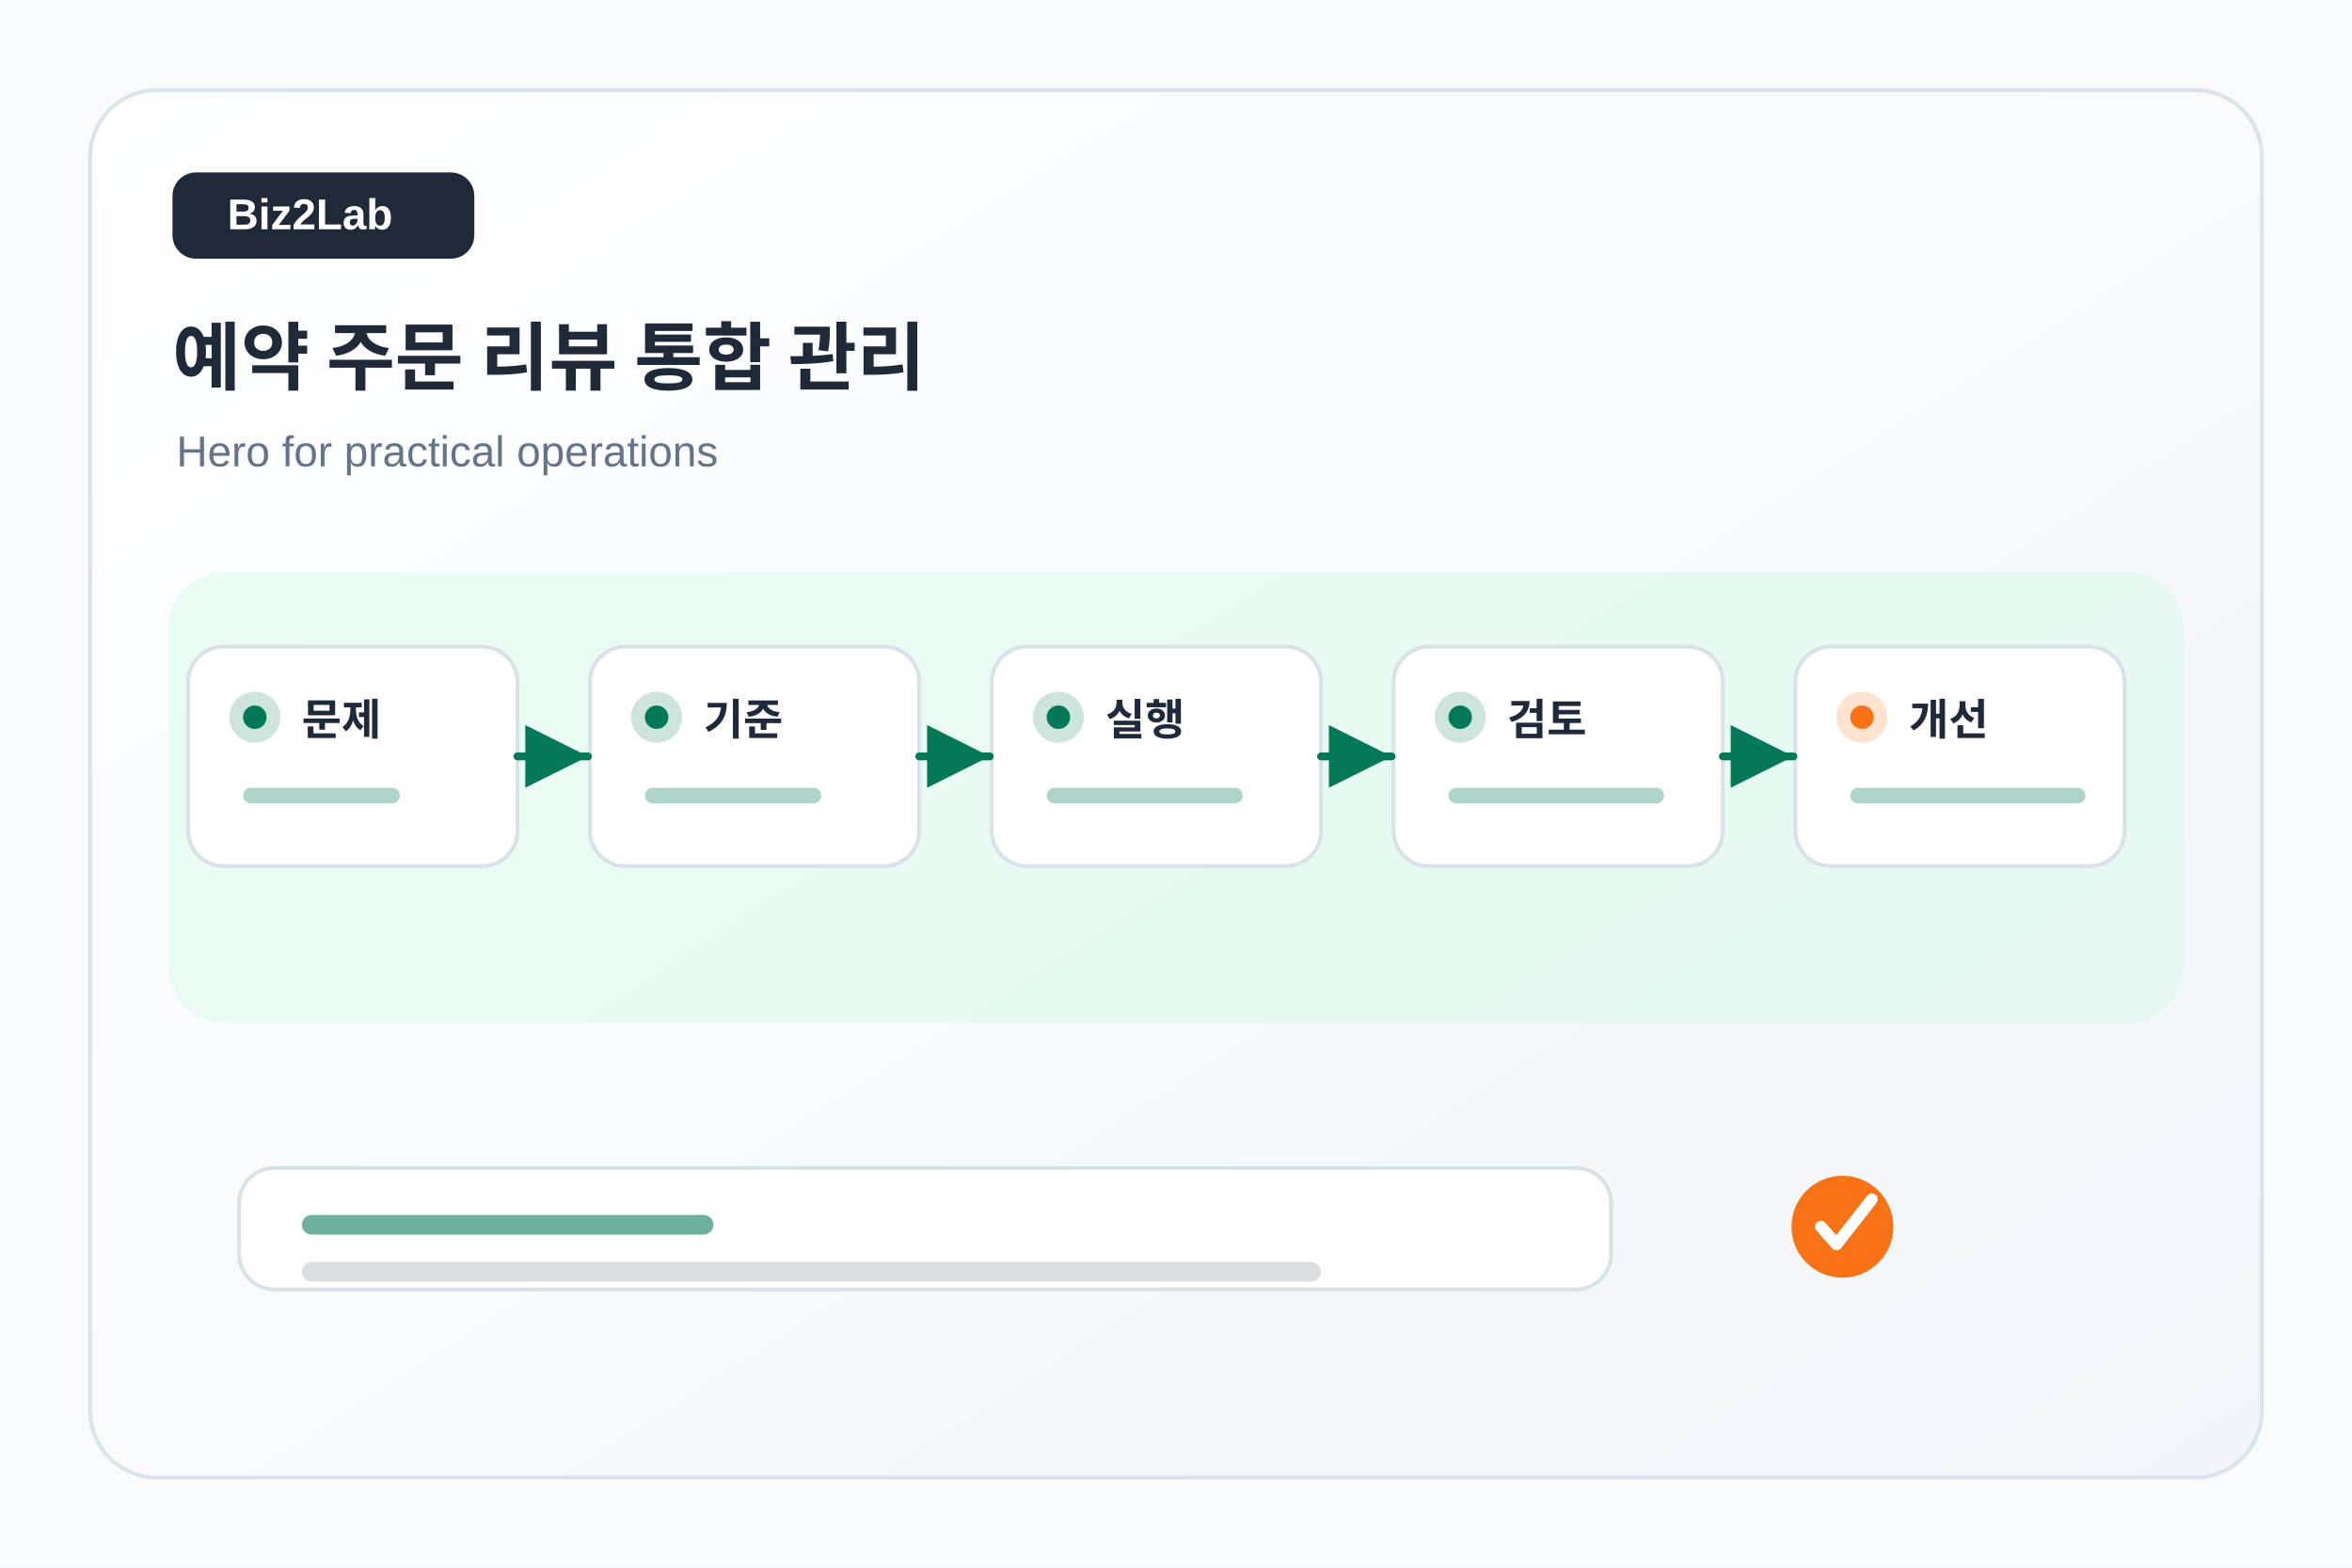
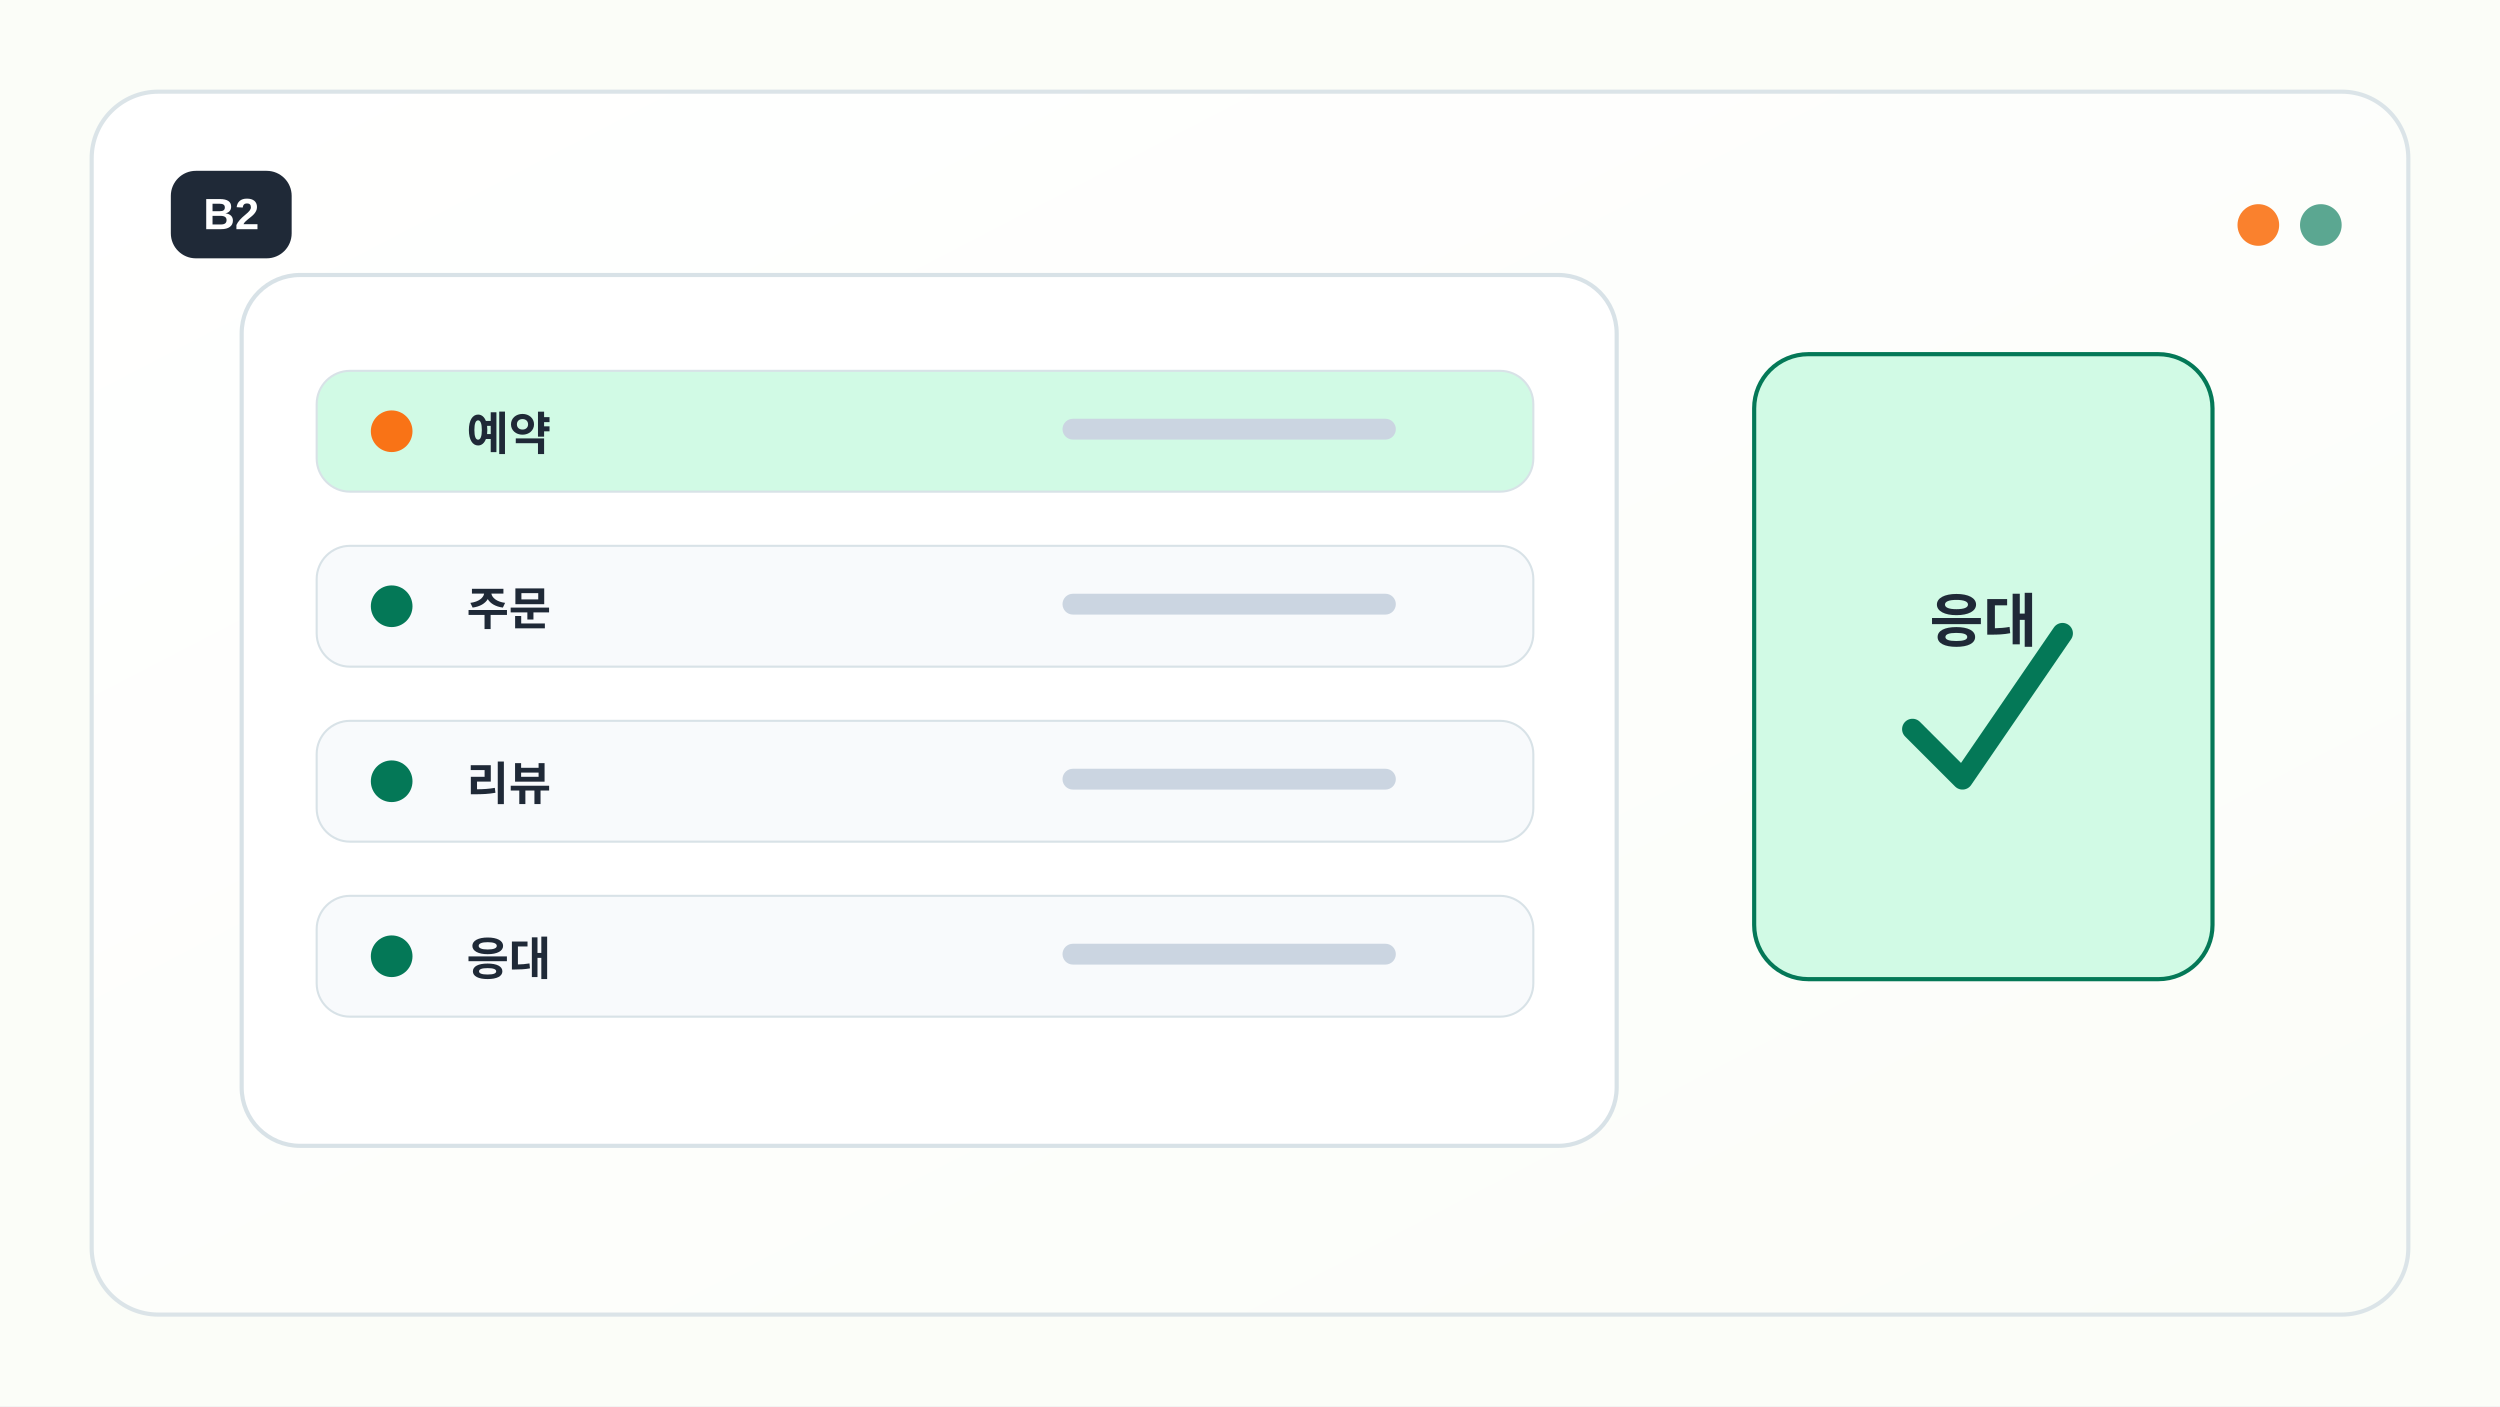
- <svg xmlns="http://www.w3.org/2000/svg" width="1200" height="800" viewBox="0 0 1200 800" role="img">
+ <svg xmlns="http://www.w3.org/2000/svg" width="1200" height="675" viewBox="0 0 1200 675" role="img">
  <defs>
    <marker id="arrow" markerWidth="12" markerHeight="12" refX="10" refY="6" orient="auto" markerUnits="strokeWidth">
      <path d="M2,2 L10,6 L2,10 Z" fill="#047857" />
    </marker>
-     <linearGradient id="bg" x1="0" x2="1" y1="0" y2="1">
+     <linearGradient id="panel" x1="0" x2="1" y1="0" y2="1">
      <stop offset="0" stop-color="#ffffff" />
-       <stop offset="1" stop-color="#f1f5f9" />
+       <stop offset="1" stop-color="#fbfdf8" />
    </linearGradient>
  </defs>
-   <rect width="1200" height="800" fill="#f8fafc" />
-   <rect x="46" y="46" width="1108" height="708" rx="34" fill="url(#bg)" stroke="#dbe4e8" stroke-width="2" />
-   <rect x="88" y="88" width="154" height="44" rx="12" fill="#1f2937" />
-   <text x="116" y="117" fill="#ffffff" font-family="Arial, sans-serif" font-size="22" font-weight="800">Biz2Lab</text>
-   <text x="88" y="196" fill="#1f2937" font-family="Arial, 'Malgun Gothic', sans-serif" font-size="38" font-weight="800">예약 주문 리뷰 통합 관리</text>
-   <text x="90" y="238" fill="#64748b" font-family="Arial, sans-serif" font-size="22">Hero for practical operations</text>
-   <rect x="86" y="292" width="1028" height="230" rx="28" fill="#d1fae5" opacity="0.42" />
-   <g>
-     <rect x="96" y="330" width="168" height="112" rx="18" fill="#ffffff" stroke="#d8e2e7" stroke-width="2" />
-     <circle cx="130" cy="366" r="13" fill="#047857" opacity="0.2" />
-     <circle cx="130" cy="366" r="6" fill="#047857" />
-     <text x="154" y="375" fill="#1e293b" font-family="Arial, 'Malgun Gothic', sans-serif" font-size="22" font-weight="700">문제</text>
-     <rect x="124" y="402" width="80" height="8" rx="4" fill="#047857" opacity="0.32" />
+   <rect width="1200" height="675" fill="#fbfdf8" />
+   <rect x="44" y="44" width="1112" height="587" rx="32" fill="url(#panel)" stroke="#dbe4e8" stroke-width="2" />
+   <rect x="82" y="82" width="58" height="42" rx="12" fill="#1f2937" />
+   <text x="111" y="110" text-anchor="middle" fill="#ffffff" font-family="Arial, 'Malgun Gothic', sans-serif" font-size="21" font-weight="700">B2</text>
+   <g opacity="0.9">
+     <circle cx="1084" cy="108" r="10" fill="#f97316" />
+     <circle cx="1114" cy="108" r="10" fill="#047857" opacity="0.72" />
  </g>
-   <g>
-     <rect x="301" y="330" width="168" height="112" rx="18" fill="#ffffff" stroke="#d8e2e7" stroke-width="2" />
-     <circle cx="335" cy="366" r="13" fill="#047857" opacity="0.2" />
-     <circle cx="335" cy="366" r="6" fill="#047857" />
-     <text x="359" y="375" fill="#1e293b" font-family="Arial, 'Malgun Gothic', sans-serif" font-size="22" font-weight="700">기준</text>
-     <rect x="329" y="402" width="90" height="8" rx="4" fill="#047857" opacity="0.32" />
+   <g data-family="service-triage-board">
+     <rect x="116" y="132" width="660" height="418" rx="28" fill="#ffffff" stroke="#d8e2e7" stroke-width="2" />
+     <rect x="152" y="178" width="584" height="58" rx="16" fill="#d1fae5" stroke="#d8e2e7" />
+     <circle cx="188" cy="207" r="10" fill="#f97316" />
+     <text x="224" y="216" text-anchor="start" fill="#1f2937" font-family="Arial, 'Malgun Gothic', sans-serif" font-size="22" font-weight="700">예약</text>
+     <rect x="510" y="201" width="160" height="10" rx="5" fill="#cbd5e1" />
+     <rect x="152" y="262" width="584" height="58" rx="16" fill="#f8fafc" stroke="#d8e2e7" />
+     <circle cx="188" cy="291" r="10" fill="#047857" />
+     <text x="224" y="300" text-anchor="start" fill="#1f2937" font-family="Arial, 'Malgun Gothic', sans-serif" font-size="22" font-weight="700">주문</text>
+     <rect x="510" y="285" width="160" height="10" rx="5" fill="#cbd5e1" />
+     <rect x="152" y="346" width="584" height="58" rx="16" fill="#f8fafc" stroke="#d8e2e7" />
+     <circle cx="188" cy="375" r="10" fill="#047857" />
+     <text x="224" y="384" text-anchor="start" fill="#1f2937" font-family="Arial, 'Malgun Gothic', sans-serif" font-size="22" font-weight="700">리뷰</text>
+     <rect x="510" y="369" width="160" height="10" rx="5" fill="#cbd5e1" />
+     <rect x="152" y="430" width="584" height="58" rx="16" fill="#f8fafc" stroke="#d8e2e7" />
+     <circle cx="188" cy="459" r="10" fill="#047857" />
+     <text x="224" y="468" text-anchor="start" fill="#1f2937" font-family="Arial, 'Malgun Gothic', sans-serif" font-size="22" font-weight="700">응대</text>
+     <rect x="510" y="453" width="160" height="10" rx="5" fill="#cbd5e1" />
+     <rect x="842" y="170" width="220" height="300" rx="26" fill="#d1fae5" stroke="#047857" stroke-width="2" />
+     <text x="952" y="308" text-anchor="middle" fill="#1f2937" font-family="Arial, 'Malgun Gothic', sans-serif" font-size="28" font-weight="700">응대</text>
+     <path d="M918 350 l24 24 l48 -70" fill="none" stroke="#047857" stroke-width="10" stroke-linecap="round" stroke-linejoin="round" />
  </g>
-   <g>
-     <rect x="506" y="330" width="168" height="112" rx="18" fill="#ffffff" stroke="#d8e2e7" stroke-width="2" />
-     <circle cx="540" cy="366" r="13" fill="#047857" opacity="0.2" />
-     <circle cx="540" cy="366" r="6" fill="#047857" />
-     <text x="564" y="375" fill="#1e293b" font-family="Arial, 'Malgun Gothic', sans-serif" font-size="22" font-weight="700">실행</text>
-     <rect x="534" y="402" width="100" height="8" rx="4" fill="#047857" opacity="0.32" />
-   </g>
-   <g>
-     <rect x="711" y="330" width="168" height="112" rx="18" fill="#ffffff" stroke="#d8e2e7" stroke-width="2" />
-     <circle cx="745" cy="366" r="13" fill="#047857" opacity="0.2" />
-     <circle cx="745" cy="366" r="6" fill="#047857" />
-     <text x="769" y="375" fill="#1e293b" font-family="Arial, 'Malgun Gothic', sans-serif" font-size="22" font-weight="700">검토</text>
-     <rect x="739" y="402" width="110" height="8" rx="4" fill="#047857" opacity="0.32" />
-   </g>
-   <g>
-     <rect x="916" y="330" width="168" height="112" rx="18" fill="#ffffff" stroke="#d8e2e7" stroke-width="2" />
-     <circle cx="950" cy="366" r="13" fill="#f97316" opacity="0.2" />
-     <circle cx="950" cy="366" r="6" fill="#f97316" />
-     <text x="974" y="375" fill="#1e293b" font-family="Arial, 'Malgun Gothic', sans-serif" font-size="22" font-weight="700">개선</text>
-     <rect x="944" y="402" width="120" height="8" rx="4" fill="#047857" opacity="0.32" />
-   </g>
-   <path d="M 264 386 C 276 386, 288 386, 300 386" stroke="#047857" stroke-width="4" fill="none" stroke-linecap="round" marker-end="url(#arrow)" />
-   <path d="M 469 386 C 481 386, 493 386, 505 386" stroke="#047857" stroke-width="4" fill="none" stroke-linecap="round" marker-end="url(#arrow)" />
-   <path d="M 674 386 C 686 386, 698 386, 710 386" stroke="#047857" stroke-width="4" fill="none" stroke-linecap="round" marker-end="url(#arrow)" />
-   <path d="M 879 386 C 891 386, 903 386, 915 386" stroke="#047857" stroke-width="4" fill="none" stroke-linecap="round" marker-end="url(#arrow)" />
-   <rect x="122" y="596" width="700" height="62" rx="18" fill="#ffffff" stroke="#d8e2e7" stroke-width="2" />
-   <rect x="154" y="620" width="210" height="10" rx="5" fill="#047857" opacity="0.58" />
-   <rect x="154" y="644" width="520" height="10" rx="5" fill="#1f2937" opacity="0.16" />
-   <circle cx="940" cy="626" r="26" fill="#f97316" />
-   <path d="M929 626 l8 9 l18 -23" fill="none" stroke="#ffffff" stroke-width="6" stroke-linecap="round" stroke-linejoin="round" />
</svg>
